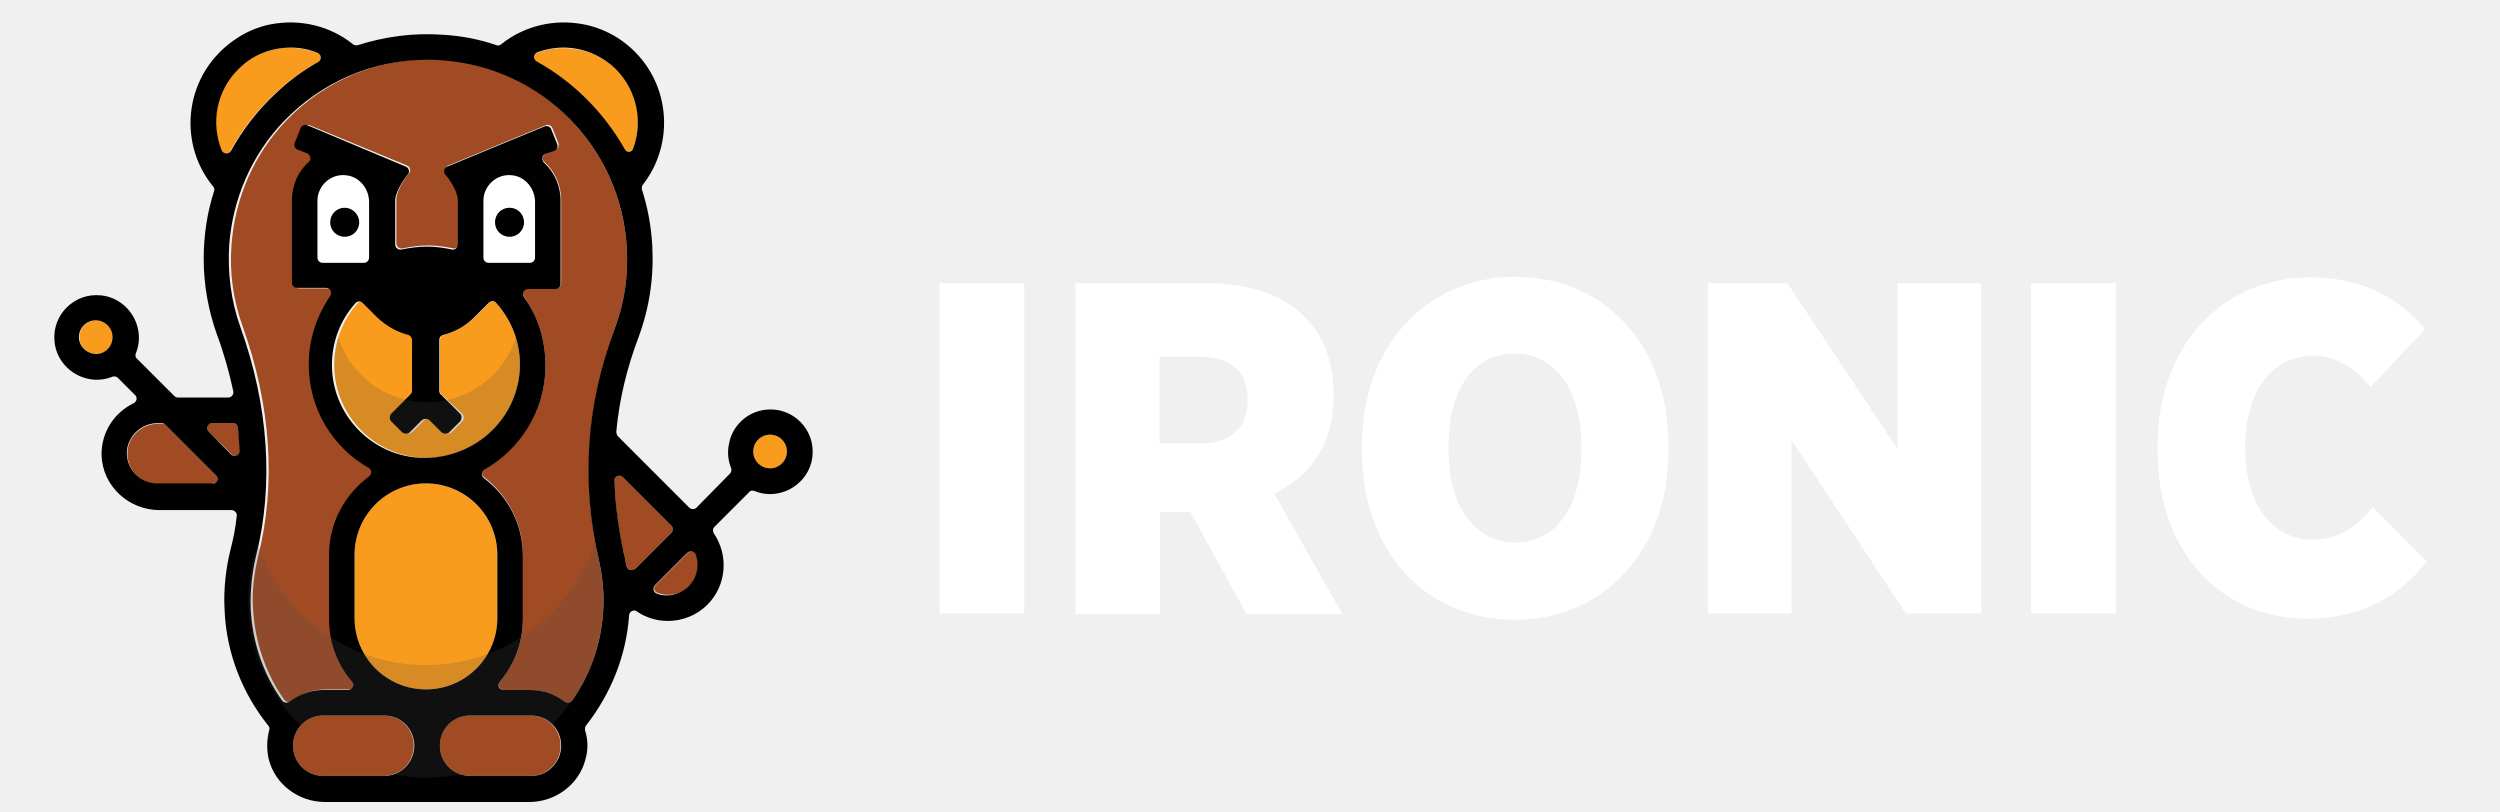
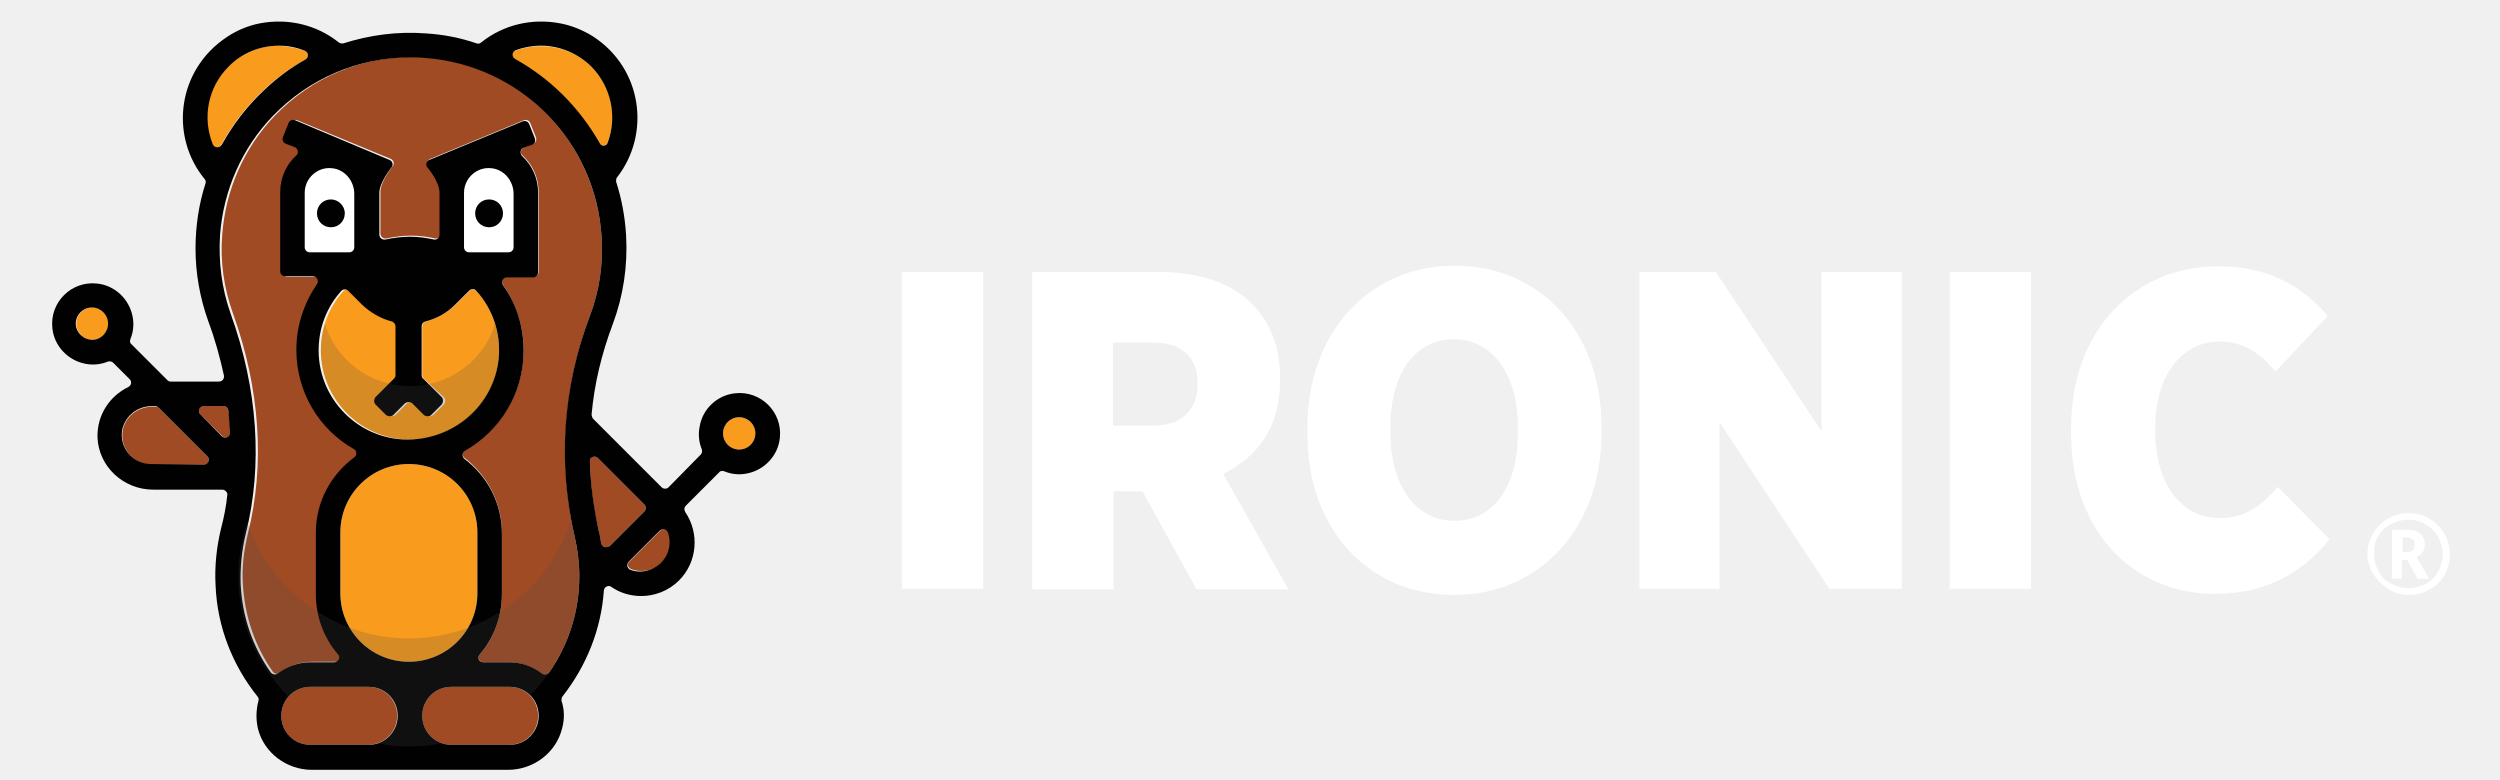
- <svg xmlns="http://www.w3.org/2000/svg" version="1.1" id="Layer_1" x="0px" y="0px" viewBox="0 0 430.8 139.9" style="enable-background:new 0 0 430.8 139.9;" xml:space="preserve">
+ <svg xmlns="http://www.w3.org/2000/svg" version="1.1" id="Layer_1" x="0px" y="0px" viewBox="0 0 448.8 139.9" style="enable-background:new 0 0 448.8 139.9;" xml:space="preserve">
  <style type="text/css">
	.st0{fill:#FFFFFF;}
	.st1{fill:#010101;}
	.st2{fill:#F99B1C;}
	.st3{fill:#A04B23;}
- 	.st4{opacity:0.2;fill:#4D4D4D;}
+ 	.st4{opacity:0.2;fill:#4D4D4D;enable-background:new    ;}
</style>
  <g>
    <path class="st0" d="M92.2,34.7v9.6c0,0.5-0.4,0.9-0.9,0.9h-7.1c-0.5,0-0.9-0.4-0.9-0.9v-9.8c0-2.6,2.2-4.7,4.9-4.4   C90.6,30.3,92.2,32.4,92.2,34.7z" />
    <path class="st0" d="M63.6,34.7v9.6c0,0.5-0.4,0.9-0.9,0.9h-7.1c-0.5,0-0.9-0.4-0.9-0.9v-9.8c0-2.6,2.2-4.7,4.9-4.4   C61.9,30.3,63.6,32.4,63.6,34.7z" />
-     <path class="st1" d="M59.4,35.8c-1.4,0-2.5,1.1-2.5,2.5c0,1.4,1.1,2.5,2.5,2.5c1.4,0,2.5-1.1,2.5-2.5   C61.9,36.9,60.7,35.8,59.4,35.8z" />
-     <path class="st1" d="M87.8,40.8c1.4,0,2.5-1.1,2.5-2.5c0-1.4-1.1-2.5-2.5-2.5s-2.5,1.1-2.5,2.5C85.3,39.7,86.4,40.8,87.8,40.8z" />
+     <path class="st1" d="M59.4,35.8c-1.4,0-2.5,1.1-2.5,2.5s1.1,2.5,2.5,2.5s2.5-1.1,2.5-2.5C61.9,36.9,60.7,35.8,59.4,35.8z" />
+     <path class="st1" d="M87.8,40.8c1.4,0,2.5-1.1,2.5-2.5s-1.1-2.5-2.5-2.5s-2.5,1.1-2.5,2.5S86.4,40.8,87.8,40.8z" />
    <path class="st2" d="M106.2,12c3.7,3.7,4.6,9,2.9,13.6c-0.3,0.7-1.2,0.7-1.6,0.1c-3.5-6.3-8.8-11.5-15.1-15   c-0.7-0.4-0.6-1.3,0.1-1.6c1.4-0.5,2.9-0.8,4.5-0.8C100.6,8.3,103.8,9.6,106.2,12z" />
    <path class="st2" d="M54.7,9.1c0.7,0.3,0.8,1.2,0.1,1.6c-2.7,1.5-5.2,3.3-7.5,5.5c-3.1,2.9-5.6,6.2-7.6,9.8   c-0.4,0.6-1.3,0.6-1.6-0.1c-1.9-4.6-0.9-10.1,2.8-13.9c2.4-2.4,5.7-3.8,9.1-3.8C51.6,8.3,53.2,8.6,54.7,9.1z" />
    <circle class="st2" cx="16.6" cy="58.1" r="2.9" />
    <path class="st3" d="M41.4,77.6c0,0.8-0.9,1.3-1.5,0.7L36,74.4c-0.6-0.6-0.2-1.5,0.6-1.5h3.5c0.5,0,0.8,0.3,0.9,0.8   C41.2,75,41.3,76.3,41.4,77.6z" />
-     <path class="st3" d="M37.2,81.9c0.6,0.6,0.2,1.5-0.6,1.5h-9.4c-3.1,0-5.6-2.7-5.2-5.9c0.3-2.6,2.7-4.5,5.4-4.5h0.6   c0.2,0,0.5,0.1,0.6,0.3L37.2,81.9z" />
+     <path class="st3" d="M37.2,81.9c0.6,0.6,0.2,1.5-0.6,1.5h-9.4c-3.1,0-5.6-2.7-5.2-5.9c0.3-2.6,2.7-4.5,5.4-4.5H28   c0.2,0,0.5,0.1,0.6,0.3L37.2,81.9z" />
    <circle class="st2" cx="132.7" cy="77.8" r="2.9" />
    <path class="st3" d="M107.3,82.2l8.4,8.4c0.3,0.3,0.3,0.9,0,1.2l-6.2,6.2c-0.3,0.3-0.9,0.3-1.3,0l-0.1-0.1   c-0.1-0.1-0.2-0.3-0.2-0.5c-0.1-0.7-0.2-1.3-0.4-2c-1-4.1-1.5-8.4-1.6-12.6C105.8,82.1,106.8,81.7,107.3,82.2z" />
-     <path class="st3" d="M113,100.8l5.5-5.5c0.5-0.5,1.3-0.3,1.5,0.3c0.2,0.5,0.3,1.1,0.3,1.7c0,1.4-0.5,2.7-1.5,3.7   c-1,1-2.3,1.5-3.7,1.5c-0.6,0-1.1-0.1-1.7-0.3C112.7,102,112.5,101.2,113,100.8z" />
-     <path class="st3" d="M66.1,123.3c2.9,0,5.2,2.3,5.2,5.2c0,2.9-2.3,5.2-5.2,5.2H55.7c-2.9,0-5.2-2.3-5.2-5.2c0-2.9,2.3-5.2,5.2-5.2   H66.1z" />
-     <path class="st3" d="M91.4,123.3c2.9,0,5.2,2.3,5.2,5.2c0,2.9-2.3,5.2-5.2,5.2H81c-2.9,0-5.2-2.3-5.2-5.2c0-2.9,2.3-5.2,5.2-5.2   H91.4z" />
-     <path class="st2" d="M85.7,95.6v10.9c0,6.8-5.5,12.3-12.3,12.3c-6.8,0-12.3-5.5-12.3-12.3V95.6c0-6.8,5.5-12.3,12.3-12.3   C80.2,83.3,85.7,88.8,85.7,95.6z" />
+     <path class="st3" d="M113,100.8l5.5-5.5c0.5-0.5,1.3-0.3,1.5,0.3c0.2,0.5,0.3,1.1,0.3,1.7c0,1.4-0.5,2.7-1.5,3.7s-2.3,1.5-3.7,1.5   c-0.6,0-1.1-0.1-1.7-0.3C112.7,102,112.5,101.2,113,100.8z" />
+     <path class="st3" d="M66.1,123.3c2.9,0,5.2,2.3,5.2,5.2s-2.3,5.2-5.2,5.2H55.7c-2.9,0-5.2-2.3-5.2-5.2c0-2.9,2.3-5.2,5.2-5.2H66.1z   " />
+     <path class="st3" d="M91.4,123.3c2.9,0,5.2,2.3,5.2,5.2s-2.3,5.2-5.2,5.2H81c-2.9,0-5.2-2.3-5.2-5.2c0-2.9,2.3-5.2,5.2-5.2H91.4z" />
+     <path class="st2" d="M85.7,95.6v10.9c0,6.8-5.5,12.3-12.3,12.3s-12.3-5.5-12.3-12.3V95.6c0-6.8,5.5-12.3,12.3-12.3   C80.2,83.3,85.7,88.8,85.7,95.6z" />
    <path class="st2" d="M85.5,52.2c2.9,3.2,4.5,7.6,4,12.3c-0.7,7.4-6.7,13.4-14.1,14.3c-9.6,1.1-17.8-6.5-17.8-15.9   c0-4.1,1.5-7.8,4-10.6c0.3-0.4,0.9-0.4,1.3-0.1l2.5,2.5c1.5,1.5,3.3,2.5,5.3,3c0.4,0.1,0.7,0.4,0.7,0.9v8.8c0,0.2-0.1,0.5-0.3,0.6   l-3.3,3.3c-0.3,0.3-0.3,0.9,0,1.3l1.9,1.9c0.3,0.3,0.9,0.3,1.3,0l2.1-2.1c0.3-0.3,0.9-0.3,1.3,0l2.1,2.1c0.3,0.3,0.9,0.3,1.3,0   l1.9-1.9c0.3-0.3,0.3-0.9,0-1.3L76.1,68c-0.2-0.2-0.3-0.4-0.3-0.6v-8.8c0-0.4,0.3-0.8,0.7-0.9c1.9-0.5,3.7-1.5,5.3-3l2.5-2.5   C84.6,51.9,85.2,51.9,85.5,52.2z" />
-     <path class="st3" d="M108,42.6c0.3,4.9-0.4,9.6-2.1,14.1c-4.8,12.8-5.7,26.6-2.7,39.8c0.5,2.3,0.8,4.6,0.8,6.9   c0,6.3-1.9,12.3-5.4,17.3c-0.3,0.4-0.9,0.5-1.3,0.2c-1.6-1.2-3.7-2-5.9-2h-4.6c-0.7,0-1.2-0.9-0.7-1.4c2.5-2.9,4-6.7,4-10.8V95.6   c0-5.5-2.7-10.3-6.7-13.4c-0.5-0.4-0.5-1.2,0.1-1.5C89.8,77.2,94,70.5,94,62.9c0-4.4-1.4-8.4-3.7-11.8c-0.4-0.6,0-1.4,0.7-1.4h4.8   c0.5,0,0.9-0.4,0.9-0.9V34.5c0-2.6-1.1-5-2.9-6.6c-0.5-0.4-0.3-1.2,0.3-1.5l1.6-0.6c0.5-0.2,0.7-0.7,0.5-1.2l-1-2.5   c-0.2-0.5-0.7-0.7-1.2-0.5l-16.7,6.9c-0.5,0.2-0.7,0.7-0.5,1.2c0,0,2.3,2.6,2.3,4.7c0,2.1,0,7.5,0,7.5c0,0.6-0.5,1-1,0.9   c-1.4-0.3-2.8-0.5-4.3-0.5c-1.5,0-3,0.2-4.4,0.5c-0.6,0.1-1.1-0.3-1.1-0.9v-7.5c0-1.9,2.3-4.7,2.3-4.7c0.2-0.5,0-1-0.5-1.2   l-16.7-6.9c-0.5-0.2-1,0-1.2,0.5l-1,2.5c-0.2,0.5,0,1,0.5,1.2l1.6,0.6c0.6,0.2,0.7,1,0.3,1.5c-1.8,1.6-2.9,4-2.9,6.6v14.3   c0,0.5,0.4,0.9,0.9,0.9h5c0.7,0,1.1,0.8,0.7,1.4c-2.4,3.3-3.7,7.4-3.7,11.8c0,7.6,4.2,14.2,10.3,17.8c0.6,0.3,0.6,1.1,0.1,1.5   c-4.2,3-6.9,8-6.9,13.5v10.9c0,4.1,1.5,7.9,4,10.8c0.5,0.6,0.1,1.4-0.7,1.4h-4.3c-2.2,0-4.2,0.7-5.8,2c-0.4,0.3-1,0.2-1.3-0.2   c-3.2-4.5-5.1-10-5.4-15.8c-0.2-3,0.2-6.1,0.9-9c3.1-12.3,2.2-26-2.7-39.6c-1.6-4.5-2.3-9.2-1.9-14.1c0.6-8,3.9-15.6,9.5-21.4   c6.6-6.8,15.4-10.5,24.7-10.5c0.8,0,1.7,0,2.5,0.1C93.3,11.6,107,25.4,108,42.6z" />
-     <path class="st1" d="M69.9,28.7c0.5,0.2,0.7,0.7,0.5,1.2c0,0-2.3,2.8-2.3,4.7v7.5c0,0.6,0.5,1,1.1,0.9c1.4-0.3,2.9-0.5,4.4-0.5   c1.5,0,2.9,0.2,4.3,0.5c0.5,0.1,1-0.3,1-0.9c0,0,0-5.4,0-7.5c0-2.1-2.3-4.7-2.3-4.7c-0.2-0.5,0-1,0.5-1.2l16.7-6.9   c0.5-0.2,1,0,1.2,0.5l1,2.5c0.2,0.5,0,1-0.5,1.2L94,26.5c-0.6,0.2-0.7,1-0.3,1.5c1.8,1.6,2.9,4,2.9,6.6v14.3c0,0.5-0.4,0.9-0.9,0.9   H91c-0.7,0-1.1,0.8-0.7,1.4c2.4,3.3,3.7,7.4,3.7,11.8c0,7.7-4.3,14.4-10.5,17.9c-0.6,0.3-0.6,1.1-0.1,1.5c4.1,3.1,6.7,7.9,6.7,13.4   v10.9c0,4.1-1.5,7.9-4,10.8c-0.5,0.6-0.1,1.4,0.7,1.4h4.6c2.2,0,4.2,0.7,5.9,2c0.4,0.3,1,0.2,1.3-0.2c3.5-5,5.4-11,5.4-17.3   c0-2.3-0.3-4.7-0.8-6.9c-3.1-13.2-2.2-26.9,2.7-39.8c1.7-4.5,2.4-9.2,2.1-14.1c-1-17.2-14.6-31-31.8-32.2c-0.8-0.1-1.7-0.1-2.5-0.1   c-9.3,0-18.1,3.7-24.7,10.5c-5.6,5.8-8.9,13.4-9.5,21.4c-0.3,4.8,0.3,9.6,1.9,14.1c4.9,13.6,5.8,27.3,2.7,39.6c-0.7,2.9-1,6-0.9,9   c0.3,5.9,2.2,11.3,5.4,15.8c0.3,0.4,0.9,0.5,1.3,0.2c1.6-1.2,3.6-2,5.8-2H60c0.7,0,1.2-0.9,0.7-1.4c-2.5-2.9-4-6.7-4-10.8V95.6   c0-5.5,2.7-10.4,6.9-13.5c0.5-0.4,0.5-1.2-0.1-1.5c-6.2-3.5-10.3-10.2-10.3-17.8c0-4.4,1.4-8.4,3.7-11.8c0.4-0.6,0-1.4-0.7-1.4h-5   c-0.5,0-0.9-0.4-0.9-0.9V34.5c0-2.6,1.1-5,2.9-6.6c0.5-0.4,0.3-1.2-0.3-1.5l-1.6-0.6c-0.5-0.2-0.7-0.7-0.5-1.2l1-2.5   c0.2-0.5,0.7-0.7,1.2-0.5L69.9,28.7z M132,70.6c4.6-0.5,8.5,3.4,8,8c-0.3,3.2-2.8,5.8-5.9,6.4c-1.5,0.3-2.9,0.1-4.1-0.4   c-0.3-0.1-0.7-0.1-0.9,0.2l-6,6c-0.3,0.3-0.3,0.7-0.1,1.1c2.6,3.8,2.2,9-1.1,12.3c-1.9,1.9-4.4,2.8-6.8,2.8c-1.8,0-3.7-0.5-5.3-1.6   c-0.1-0.1-0.3-0.2-0.5-0.2c-0.5,0-0.9,0.4-0.9,0.9c-0.5,6.9-3.1,13.4-7.4,18.9c-0.2,0.2-0.2,0.5-0.2,0.8c0.5,1.5,0.6,3.2,0.1,5   c-1.1,4.4-5.2,7.4-9.7,7.4H56c-4.5,0-8.6-3-9.7-7.4c-0.4-1.8-0.3-3.5,0.1-5c0.1-0.3,0-0.6-0.2-0.8c-4.4-5.5-7.2-12.4-7.5-19.9   c-0.2-3.5,0.2-7,1-10.3c0.5-1.9,0.9-3.9,1.1-5.9c0.1-0.5-0.4-1-0.9-1H27.5c-5.3,0-9.8-4.1-10-9.4c-0.1-4,2.2-7.4,5.5-9   c0.6-0.3,0.7-1,0.3-1.4c-0.9-0.9-2.3-2.3-3-3c-0.2-0.2-0.6-0.3-0.9-0.2c-1.2,0.5-2.7,0.7-4.1,0.4c-3.1-0.6-5.6-3.2-5.9-6.4   c-0.5-4.6,3.4-8.5,8-8c3.2,0.3,5.8,2.8,6.4,5.9c0.3,1.5,0.1,2.9-0.4,4.1c-0.1,0.3-0.1,0.7,0.2,0.9l6.4,6.4c0.2,0.2,0.4,0.3,0.6,0.3   h8.7c0.6,0,1-0.5,0.9-1.1c-0.7-3.2-1.6-6.5-2.8-9.7c-1.5-4.2-2.3-8.6-2.3-13.1c0-4,0.6-8,1.8-11.7c0.1-0.3,0-0.6-0.2-0.8   c-6.3-7.7-4.9-19.6,4.1-25.5c1.8-1.2,3.8-2,5.8-2.4c5.2-1,10.3,0.3,14.2,3.4c0.2,0.2,0.5,0.2,0.8,0.2c4.7-1.5,9.7-2.2,14.9-1.8   c3.2,0.2,6.2,0.8,9.1,1.8c0.3,0.1,0.6,0,0.8-0.2c3.9-3.1,9-4.4,14.2-3.4c2.1,0.4,4,1.2,5.8,2.3c9,5.8,10.4,17.6,4.4,25.3   c-0.2,0.2-0.2,0.5-0.2,0.8c1,3.1,1.6,6.3,1.8,9.7c0.3,5.5-0.5,10.8-2.4,15.9c-2,5.3-3.3,10.7-3.8,16.2c0,0.2,0.1,0.5,0.2,0.7   l12.4,12.4c0.3,0.3,0.9,0.3,1.2,0l5.8-5.9c0.2-0.2,0.3-0.6,0.2-0.9c-0.5-1.2-0.7-2.7-0.4-4.1C126.1,73.4,128.8,70.9,132,70.6z    M135.6,77.8c0-1.6-1.3-2.9-2.9-2.9s-2.9,1.3-2.9,2.9c0,1.6,1.3,2.9,2.9,2.9S135.6,79.4,135.6,77.8z M120.2,97.3   c0-0.6-0.1-1.1-0.3-1.7c-0.2-0.6-1-0.8-1.5-0.3l-5.5,5.5c-0.5,0.5-0.3,1.3,0.3,1.5c0.5,0.2,1.1,0.3,1.7,0.3c1.4,0,2.7-0.6,3.7-1.5   C119.7,100,120.2,98.7,120.2,97.3z M115.7,91.8c0.3-0.3,0.3-0.9,0-1.2l-8.4-8.4c-0.5-0.5-1.5-0.1-1.4,0.6c0.1,4.2,0.7,8.4,1.6,12.6   c0.2,0.6,0.3,1.3,0.4,2c0,0.2,0.1,0.3,0.2,0.5l0.1,0.1c0.3,0.3,0.9,0.3,1.3,0L115.7,91.8z M109.1,25.6c1.7-4.6,0.7-9.9-2.9-13.6   c-2.4-2.4-5.7-3.8-9.1-3.8c-1.6,0-3.1,0.3-4.5,0.8c-0.7,0.3-0.8,1.2-0.1,1.6c6.3,3.5,11.5,8.7,15.1,15   C107.9,26.4,108.9,26.3,109.1,25.6z M96.7,128.5c0-2.9-2.3-5.2-5.2-5.2H81c-2.9,0-5.2,2.3-5.2,5.2c0,2.9,2.3,5.2,5.2,5.2h10.4   C94.3,133.8,96.7,131.4,96.7,128.5z M92.2,44.4v-9.6c0-2.3-1.7-4.4-4-4.6c-2.6-0.3-4.9,1.8-4.9,4.4v9.8c0,0.5,0.4,0.9,0.9,0.9h7.1   C91.8,45.3,92.2,44.9,92.2,44.4z M89.5,64.5c0.5-4.7-1.1-9.1-4-12.3c-0.3-0.4-0.9-0.4-1.3,0l-2.5,2.5c-1.5,1.5-3.3,2.5-5.3,3   c-0.4,0.1-0.7,0.4-0.7,0.9v8.8c0,0.2,0.1,0.5,0.3,0.6l3.3,3.3c0.3,0.3,0.3,0.9,0,1.3l-1.9,1.9c-0.3,0.3-0.9,0.3-1.3,0l-2.1-2.1   c-0.3-0.3-0.9-0.3-1.3,0l-2.1,2.1c-0.3,0.3-0.9,0.3-1.3,0l-1.9-1.9c-0.3-0.3-0.3-0.9,0-1.3l3.3-3.3c0.2-0.2,0.3-0.4,0.3-0.6v-8.8   c0-0.4-0.3-0.8-0.7-0.9c-1.9-0.5-3.7-1.5-5.3-3l-2.5-2.5c-0.4-0.4-1-0.3-1.3,0.1c-2.5,2.8-4,6.5-4,10.6c0,9.4,8.2,17,17.8,15.9   C82.8,77.9,88.7,71.9,89.5,64.5z M85.7,106.5V95.6c0-6.8-5.5-12.3-12.3-12.3c-6.8,0-12.3,5.5-12.3,12.3v10.9   c0,6.8,5.5,12.3,12.3,12.3C80.2,118.8,85.7,113.3,85.7,106.5z M71.4,128.5c0-2.9-2.3-5.2-5.2-5.2H55.7c-2.9,0-5.2,2.3-5.2,5.2   c0,2.9,2.3,5.2,5.2,5.2h10.4C69,133.8,71.4,131.4,71.4,128.5z M63.6,44.4v-9.6c0-2.3-1.7-4.4-4-4.6c-2.6-0.3-4.9,1.8-4.9,4.4v9.8   c0,0.5,0.4,0.9,0.9,0.9h7.1C63.2,45.3,63.6,44.9,63.6,44.4z M54.8,10.7c0.7-0.4,0.6-1.3-0.1-1.6c-1.5-0.6-3-0.9-4.6-0.9   c-3.4,0-6.7,1.3-9.1,3.8c-3.7,3.7-4.7,9.2-2.8,13.9c0.3,0.7,1.2,0.7,1.6,0.1c2-3.6,4.5-6.9,7.6-9.8C49.6,14.1,52.1,12.2,54.8,10.7z    M39.8,78.3c0.6,0.6,1.6,0.1,1.5-0.7c-0.1-1.3-0.2-2.6-0.3-3.9c-0.1-0.5-0.4-0.8-0.9-0.8h-3.5c-0.8,0-1.2,1-0.6,1.5L39.8,78.3z    M36.6,83.4c0.8,0,1.2-1,0.6-1.5l-8.7-8.7c-0.2-0.2-0.4-0.3-0.6-0.3h-0.6c-2.7,0-5,1.9-5.4,4.5c-0.4,3.2,2.1,5.9,5.2,5.9H36.6z    M19.4,58.1c0-1.6-1.3-2.9-2.9-2.9c-1.6,0-2.9,1.3-2.9,2.9S15,61,16.6,61C18.1,61,19.4,59.7,19.4,58.1z" />
+     <path class="st3" d="M108,42.6c0.3,4.9-0.4,9.6-2.1,14.1c-4.8,12.8-5.7,26.6-2.7,39.8c0.5,2.3,0.8,4.6,0.8,6.9   c0,6.3-1.9,12.3-5.4,17.3c-0.3,0.4-0.9,0.5-1.3,0.2c-1.6-1.2-3.7-2-5.9-2h-4.6c-0.7,0-1.2-0.9-0.7-1.4c2.5-2.9,4-6.7,4-10.8V95.6   c0-5.5-2.7-10.3-6.7-13.4c-0.5-0.4-0.5-1.2,0.1-1.5C89.8,77.2,94,70.5,94,62.9c0-4.4-1.4-8.4-3.7-11.8c-0.4-0.6,0-1.4,0.7-1.4h4.8   c0.5,0,0.9-0.4,0.9-0.9V34.5c0-2.6-1.1-5-2.9-6.6c-0.5-0.4-0.3-1.2,0.3-1.5l1.6-0.6c0.5-0.2,0.7-0.7,0.5-1.2l-1-2.5   c-0.2-0.5-0.7-0.7-1.2-0.5l-16.7,6.9c-0.5,0.2-0.7,0.7-0.5,1.2c0,0,2.3,2.6,2.3,4.7s0,7.5,0,7.5c0,0.6-0.5,1-1,0.9   c-1.4-0.3-2.8-0.5-4.3-0.5s-3,0.2-4.4,0.5c-0.6,0.1-1.1-0.3-1.1-0.9v-7.5c0-1.9,2.3-4.7,2.3-4.7c0.2-0.5,0-1-0.5-1.2l-16.7-6.9   c-0.5-0.2-1,0-1.2,0.5l-1,2.5c-0.2,0.5,0,1,0.5,1.2l1.6,0.6c0.6,0.2,0.7,1,0.3,1.5c-1.8,1.6-2.9,4-2.9,6.6v14.3   c0,0.5,0.4,0.9,0.9,0.9h5c0.7,0,1.1,0.8,0.7,1.4c-2.4,3.3-3.7,7.4-3.7,11.8c0,7.6,4.2,14.2,10.3,17.8c0.6,0.3,0.6,1.1,0.1,1.5   c-4.2,3-6.9,8-6.9,13.5v10.9c0,4.1,1.5,7.9,4,10.8c0.5,0.6,0.1,1.4-0.7,1.4h-4.3c-2.2,0-4.2,0.7-5.8,2c-0.4,0.3-1,0.2-1.3-0.2   c-3.2-4.5-5.1-10-5.4-15.8c-0.2-3,0.2-6.1,0.9-9c3.1-12.3,2.2-26-2.7-39.6c-1.6-4.5-2.3-9.2-1.9-14.1c0.6-8,3.9-15.6,9.5-21.4   c6.6-6.8,15.4-10.5,24.7-10.5c0.8,0,1.7,0,2.5,0.1C93.3,11.6,107,25.4,108,42.6z" />
+     <path class="st1" d="M69.9,28.7c0.5,0.2,0.7,0.7,0.5,1.2c0,0-2.3,2.8-2.3,4.7v7.5c0,0.6,0.5,1,1.1,0.9c1.4-0.3,2.9-0.5,4.4-0.5   s2.9,0.2,4.3,0.5c0.5,0.1,1-0.3,1-0.9c0,0,0-5.4,0-7.5s-2.3-4.7-2.3-4.7c-0.2-0.5,0-1,0.5-1.2l16.7-6.9c0.5-0.2,1,0,1.2,0.5l1,2.5   c0.2,0.5,0,1-0.5,1.2L94,26.5c-0.6,0.2-0.7,1-0.3,1.5c1.8,1.6,2.9,4,2.9,6.6v14.3c0,0.5-0.4,0.9-0.9,0.9H91c-0.7,0-1.1,0.8-0.7,1.4   C92.7,54.5,94,58.6,94,63c0,7.7-4.3,14.4-10.5,17.9c-0.6,0.3-0.6,1.1-0.1,1.5c4.1,3.1,6.7,7.9,6.7,13.4v10.9c0,4.1-1.5,7.9-4,10.8   c-0.5,0.6-0.1,1.4,0.7,1.4h4.6c2.2,0,4.2,0.7,5.9,2c0.4,0.3,1,0.2,1.3-0.2c3.5-5,5.4-11,5.4-17.3c0-2.3-0.3-4.7-0.8-6.9   c-3.1-13.2-2.2-26.9,2.7-39.8c1.7-4.5,2.4-9.2,2.1-14.1c-1-17.2-14.6-31-31.8-32.2c-0.8-0.1-1.7-0.1-2.5-0.1   c-9.3,0-18.1,3.7-24.7,10.5c-5.6,5.8-8.9,13.4-9.5,21.4c-0.3,4.8,0.3,9.6,1.9,14.1c4.9,13.6,5.8,27.3,2.7,39.6c-0.7,2.9-1,6-0.9,9   c0.3,5.9,2.2,11.3,5.4,15.8c0.3,0.4,0.9,0.5,1.3,0.2c1.6-1.2,3.6-2,5.8-2H60c0.7,0,1.2-0.9,0.7-1.4c-2.5-2.9-4-6.7-4-10.8V95.6   c0-5.5,2.7-10.4,6.9-13.5c0.5-0.4,0.5-1.2-0.1-1.5c-6.2-3.5-10.3-10.2-10.3-17.8c0-4.4,1.4-8.4,3.7-11.8c0.4-0.6,0-1.4-0.7-1.4h-5   c-0.5,0-0.9-0.4-0.9-0.9V34.5c0-2.6,1.1-5,2.9-6.6c0.5-0.4,0.3-1.2-0.3-1.5l-1.6-0.6c-0.5-0.2-0.7-0.7-0.5-1.2l1-2.5   c0.2-0.5,0.7-0.7,1.2-0.5L69.9,28.7z M132,70.6c4.6-0.5,8.5,3.4,8,8c-0.3,3.2-2.8,5.8-5.9,6.4c-1.5,0.3-2.9,0.1-4.1-0.4   c-0.3-0.1-0.7-0.1-0.9,0.2l-6,6c-0.3,0.3-0.3,0.7-0.1,1.1c2.6,3.8,2.2,9-1.1,12.3c-1.9,1.9-4.4,2.8-6.8,2.8c-1.8,0-3.7-0.5-5.3-1.6   c-0.1-0.1-0.3-0.2-0.5-0.2c-0.5,0-0.9,0.4-0.9,0.9c-0.5,6.9-3.1,13.4-7.4,18.9c-0.2,0.2-0.2,0.5-0.2,0.8c0.5,1.5,0.6,3.2,0.1,5   c-1.1,4.4-5.2,7.4-9.7,7.4H56c-4.5,0-8.6-3-9.7-7.4c-0.4-1.8-0.3-3.5,0.1-5c0.1-0.3,0-0.6-0.2-0.8c-4.4-5.5-7.2-12.4-7.5-19.9   c-0.2-3.5,0.2-7,1-10.3c0.5-1.9,0.9-3.9,1.1-5.9c0.1-0.5-0.4-1-0.9-1H27.5c-5.3,0-9.8-4.1-10-9.4c-0.1-4,2.2-7.4,5.5-9   c0.6-0.3,0.7-1,0.3-1.4c-0.9-0.9-2.3-2.3-3-3c-0.2-0.2-0.6-0.3-0.9-0.2c-1.2,0.5-2.7,0.7-4.1,0.4c-3.1-0.6-5.6-3.2-5.9-6.4   c-0.5-4.6,3.4-8.5,8-8c3.2,0.3,5.8,2.8,6.4,5.9c0.3,1.5,0.1,2.9-0.4,4.1c-0.1,0.3-0.1,0.7,0.2,0.9l6.4,6.4c0.2,0.2,0.4,0.3,0.6,0.3   h8.7c0.6,0,1-0.5,0.9-1.1c-0.7-3.2-1.6-6.5-2.8-9.7c-1.5-4.2-2.3-8.6-2.3-13.1c0-4,0.6-8,1.8-11.7c0.1-0.3,0-0.6-0.2-0.8   c-6.3-7.7-4.9-19.6,4.1-25.5c1.8-1.2,3.8-2,5.8-2.4c5.2-1,10.3,0.3,14.2,3.4c0.2,0.2,0.5,0.2,0.8,0.2c4.7-1.5,9.7-2.2,14.9-1.8   c3.2,0.2,6.2,0.8,9.1,1.8c0.3,0.1,0.6,0,0.8-0.2c3.9-3.1,9-4.4,14.2-3.4c2.1,0.4,4,1.2,5.8,2.3c9,5.8,10.4,17.6,4.4,25.3   c-0.2,0.2-0.2,0.5-0.2,0.8c1,3.1,1.6,6.3,1.8,9.7c0.3,5.5-0.5,10.8-2.4,15.9c-2,5.3-3.3,10.7-3.8,16.2c0,0.2,0.1,0.5,0.2,0.7   l12.4,12.4c0.3,0.3,0.9,0.3,1.2,0l5.8-5.9c0.2-0.2,0.3-0.6,0.2-0.9c-0.5-1.2-0.7-2.7-0.4-4.1C126.1,73.4,128.8,70.9,132,70.6z    M135.6,77.8c0-1.6-1.3-2.9-2.9-2.9s-2.9,1.3-2.9,2.9s1.3,2.9,2.9,2.9S135.6,79.4,135.6,77.8z M120.2,97.3c0-0.6-0.1-1.1-0.3-1.7   c-0.2-0.6-1-0.8-1.5-0.3l-5.5,5.5c-0.5,0.5-0.3,1.3,0.3,1.5c0.5,0.2,1.1,0.3,1.7,0.3c1.4,0,2.7-0.6,3.7-1.5   C119.7,100,120.2,98.7,120.2,97.3z M115.7,91.8c0.3-0.3,0.3-0.9,0-1.2l-8.4-8.4c-0.5-0.5-1.5-0.1-1.4,0.6c0.1,4.2,0.7,8.4,1.6,12.6   c0.2,0.6,0.3,1.3,0.4,2c0,0.2,0.1,0.3,0.2,0.5l0.1,0.1c0.3,0.3,0.9,0.3,1.3,0L115.7,91.8z M109.1,25.6c1.7-4.6,0.7-9.9-2.9-13.6   c-2.4-2.4-5.7-3.8-9.1-3.8c-1.6,0-3.1,0.3-4.5,0.8c-0.7,0.3-0.8,1.2-0.1,1.6c6.3,3.5,11.5,8.7,15.1,15   C107.9,26.4,108.9,26.3,109.1,25.6z M96.7,128.5c0-2.9-2.3-5.2-5.2-5.2H81c-2.9,0-5.2,2.3-5.2,5.2s2.3,5.2,5.2,5.2h10.4   C94.3,133.8,96.7,131.4,96.7,128.5z M92.2,44.4v-9.6c0-2.3-1.7-4.4-4-4.6c-2.6-0.3-4.9,1.8-4.9,4.4v9.8c0,0.5,0.4,0.9,0.9,0.9h7.1   C91.8,45.3,92.2,44.9,92.2,44.4z M89.5,64.5c0.5-4.7-1.1-9.1-4-12.3c-0.3-0.4-0.9-0.4-1.3,0l-2.5,2.5c-1.5,1.5-3.3,2.5-5.3,3   c-0.4,0.1-0.7,0.4-0.7,0.9v8.8c0,0.2,0.1,0.5,0.3,0.6l3.3,3.3c0.3,0.3,0.3,0.9,0,1.3l-1.9,1.9c-0.3,0.3-0.9,0.3-1.3,0L74,72.4   c-0.3-0.3-0.9-0.3-1.3,0l-2.1,2.1c-0.3,0.3-0.9,0.3-1.3,0l-1.9-1.9c-0.3-0.3-0.3-0.9,0-1.3l3.3-3.3c0.2-0.2,0.3-0.4,0.3-0.6v-8.8   c0-0.4-0.3-0.8-0.7-0.9c-1.9-0.5-3.7-1.5-5.3-3l-2.5-2.5c-0.4-0.4-1-0.3-1.3,0.1c-2.5,2.8-4,6.5-4,10.6c0,9.4,8.2,17,17.8,15.9   C82.8,77.9,88.7,71.9,89.5,64.5z M85.7,106.5V95.6c0-6.8-5.5-12.3-12.3-12.3s-12.3,5.5-12.3,12.3v10.9c0,6.8,5.5,12.3,12.3,12.3   S85.7,113.3,85.7,106.5z M71.4,128.5c0-2.9-2.3-5.2-5.2-5.2H55.7c-2.9,0-5.2,2.3-5.2,5.2s2.3,5.2,5.2,5.2h10.4   C69,133.8,71.4,131.4,71.4,128.5z M63.6,44.4v-9.6c0-2.3-1.7-4.4-4-4.6c-2.6-0.3-4.9,1.8-4.9,4.4v9.8c0,0.5,0.4,0.9,0.9,0.9h7.1   C63.2,45.3,63.6,44.9,63.6,44.4z M54.8,10.7c0.7-0.4,0.6-1.3-0.1-1.6c-1.5-0.6-3-0.9-4.6-0.9c-3.4,0-6.7,1.3-9.1,3.8   c-3.7,3.7-4.7,9.2-2.8,13.9c0.3,0.7,1.2,0.7,1.6,0.1c2-3.6,4.5-6.9,7.6-9.8C49.6,14.1,52.1,12.2,54.8,10.7z M39.8,78.3   c0.6,0.6,1.6,0.1,1.5-0.7c-0.1-1.3-0.2-2.6-0.3-3.9c-0.1-0.5-0.4-0.8-0.9-0.8h-3.5c-0.8,0-1.2,1-0.6,1.5L39.8,78.3z M36.6,83.4   c0.8,0,1.2-1,0.6-1.5l-8.7-8.7c-0.2-0.2-0.4-0.3-0.6-0.3h-0.6c-2.7,0-5,1.9-5.4,4.5c-0.4,3.2,2.1,5.9,5.2,5.9L36.6,83.4L36.6,83.4z    M19.4,58.1c0-1.6-1.3-2.9-2.9-2.9s-2.9,1.3-2.9,2.9s1.4,2.9,3,2.9C18.1,61,19.4,59.7,19.4,58.1z" />
    <path class="st4" d="M102.4,93.7c-4,12.1-15.5,20.9-29,20.9s-25-8.8-29-20.9c-1,3-1.6,6.3-1.6,9.7c0,8.5,3.4,16.1,9,21.7   c1-1.1,2.3-1.7,3.9-1.7h10.4c2.9,0,5.2,2.3,5.2,5.2c0,2.2-1.4,4.2-3.4,4.9c1.8,0.3,3.6,0.5,5.5,0.5c2,0,3.9-0.2,5.7-0.5   c-1.9-0.8-3.3-2.7-3.3-4.9c0-2.9,2.3-5.2,5.2-5.2h10.4c1.4,0,2.8,0.6,3.7,1.5c5.5-5.5,8.8-13.1,8.8-21.5   C104,99.9,103.4,96.7,102.4,93.7z" />
    <path class="st4" d="M73.6,69.3c-7.2,0-13.3-4.7-15.3-11.2c-0.5,1.5-0.7,3.1-0.7,4.8c0,8.8,7.2,16,16,16s16-7.2,16-16   c0-1.7-0.3-3.3-0.7-4.8C86.9,64.6,80.8,69.3,73.6,69.3z" />
  </g>
  <g>
    <path class="st0" d="M161.9,48.8h14.6v56.9h-14.6V48.8z" />
    <path class="st0" d="M185.3,48.8h22.4c7.6,0,13.4,2,17.1,5.8c3.2,3.2,5,7.6,5,13.3v0.4c0,8.5-4.1,13.7-10.2,16.8l11.7,20.7h-16.5   l-9.7-17.6h-5.2v17.6h-14.6V48.8z M207.1,76.4c5,0,7.9-2.8,7.9-7.4v-0.2c0-4.9-3.1-7.3-8-7.3h-7.2v14.9H207.1z" />
    <path class="st0" d="M234.7,77.9v-1.2c0-17,11.1-29,26.4-29c15.4,0,26.4,11.8,26.4,28.9v1.2c0,17-11.1,29-26.4,29   C245.6,106.8,234.7,95,234.7,77.9z M272.5,77.7v-0.9c0-9.8-4.7-15.9-11.5-15.9c-6.8,0-11.4,5.9-11.4,15.8v0.9   c0,9.8,4.7,15.9,11.5,15.9C267.9,93.5,272.5,87.6,272.5,77.7z" />
    <path class="st0" d="M294.3,48.8H308l19,28.6V48.8h14.4v56.9h-13l-19.7-29.9v29.9h-14.4V48.8z" />
    <path class="st0" d="M350,48.8h14.6v56.9H350V48.8z" />
    <path class="st0" d="M371.8,77.8v-1c0-17.6,11.5-29,26.4-29c8.9,0,15,3.5,19.7,8.9l-9.4,10c-2.4-2.9-5.5-5.4-10-5.4   c-6.7,0-11.6,5.9-11.6,15.6v0.3c0,10.2,5,15.8,11.6,15.8c4.9,0,7.8-2.6,10.4-5.6l9.3,9.4c-4.6,5.7-11,9.8-20.5,9.8   C383.1,106.7,371.8,95.5,371.8,77.8z" />
  </g>
+   <g>
+     <path class="st0" d="M425,99.5c0-1.3,0.3-2.5,1-3.7s1.5-2,2.7-2.7s2.4-1,3.7-1c1.3,0,2.5,0.3,3.7,1s2,1.5,2.7,2.7s1,2.4,1,3.7   c0,1.3-0.3,2.5-0.9,3.6s-1.5,2-2.7,2.7s-2.4,1-3.7,1c-1.3,0-2.6-0.3-3.7-1s-2-1.6-2.7-2.7S425,100.8,425,99.5z M426.2,99.5   c0,1.1,0.3,2.1,0.8,3.1s1.3,1.7,2.3,2.2s2,0.8,3.1,0.8c1.1,0,2.1-0.3,3.1-0.8s1.7-1.3,2.2-2.2s0.8-2,0.8-3.1c0-1.1-0.3-2.1-0.8-3.1   s-1.3-1.7-2.3-2.3s-2-0.8-3.1-0.8c-1.1,0-2.1,0.3-3.1,0.8s-1.7,1.3-2.3,2.2S426.2,98.4,426.2,99.5z M435.3,97.7   c0,1.1-0.5,1.9-1.5,2.3l2.3,3.9h-2.1l-1.9-3.4h-0.9v3.4h-1.8v-8.8h2.6c1.1,0,2,0.2,2.5,0.7S435.3,96.8,435.3,97.7z M431.3,99.1h0.7   c0.5,0,0.8-0.1,1.1-0.3s0.4-0.6,0.4-1c0-0.5-0.1-0.8-0.4-1s-0.6-0.3-1.1-0.3h-0.7V99.1z" />
+   </g>
</svg>
